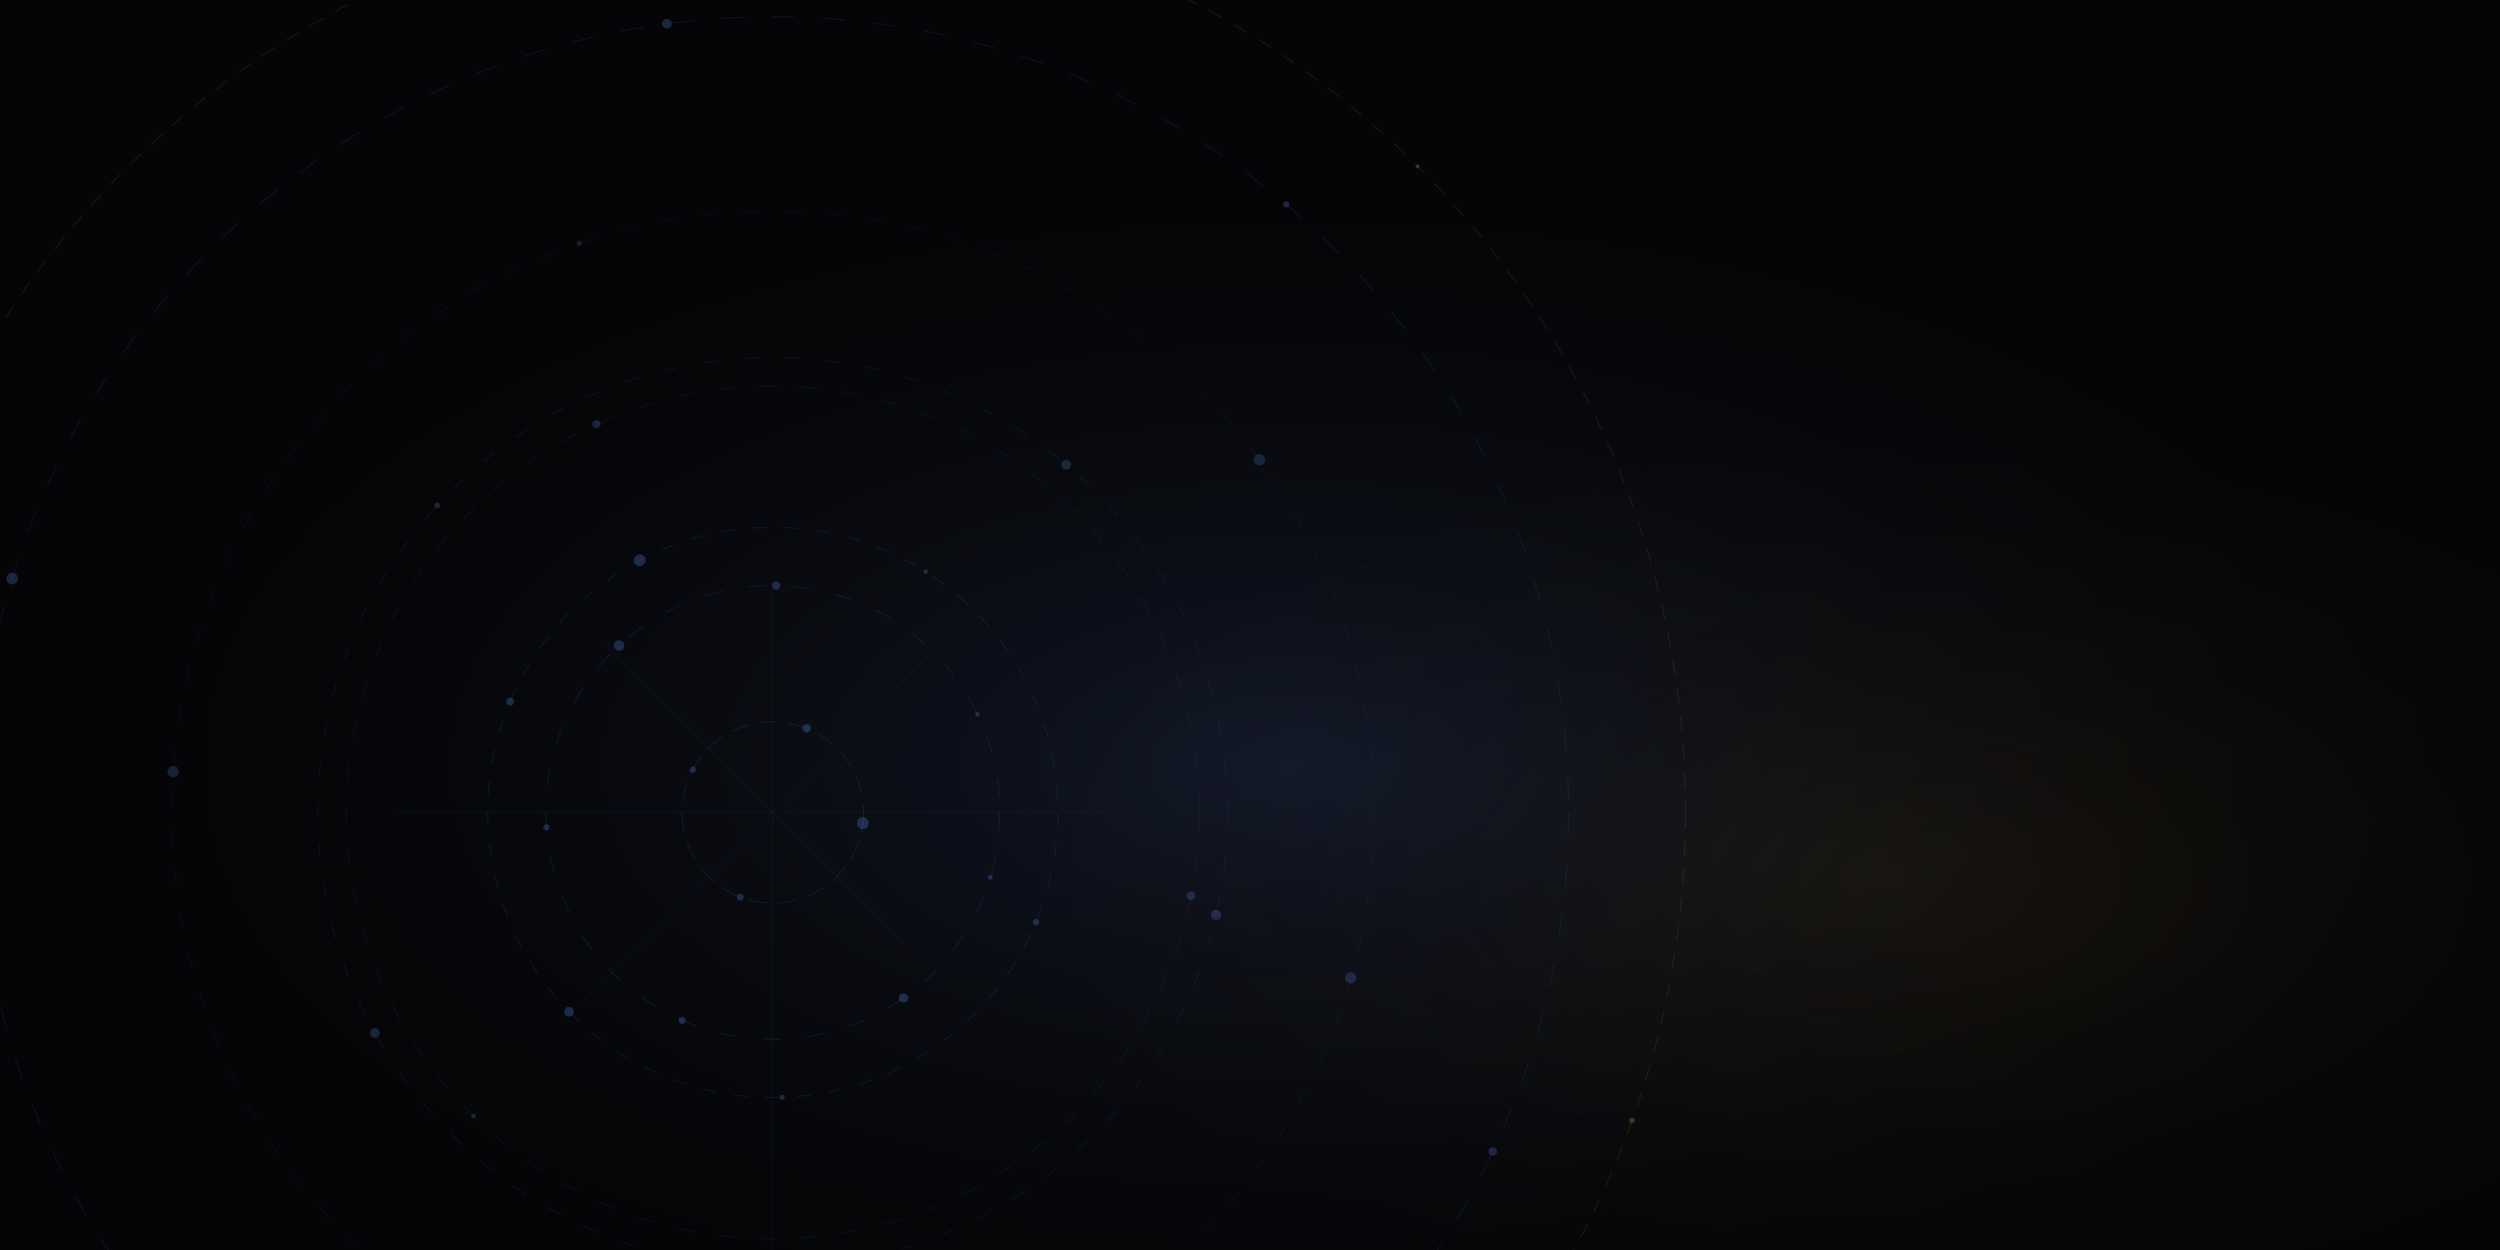
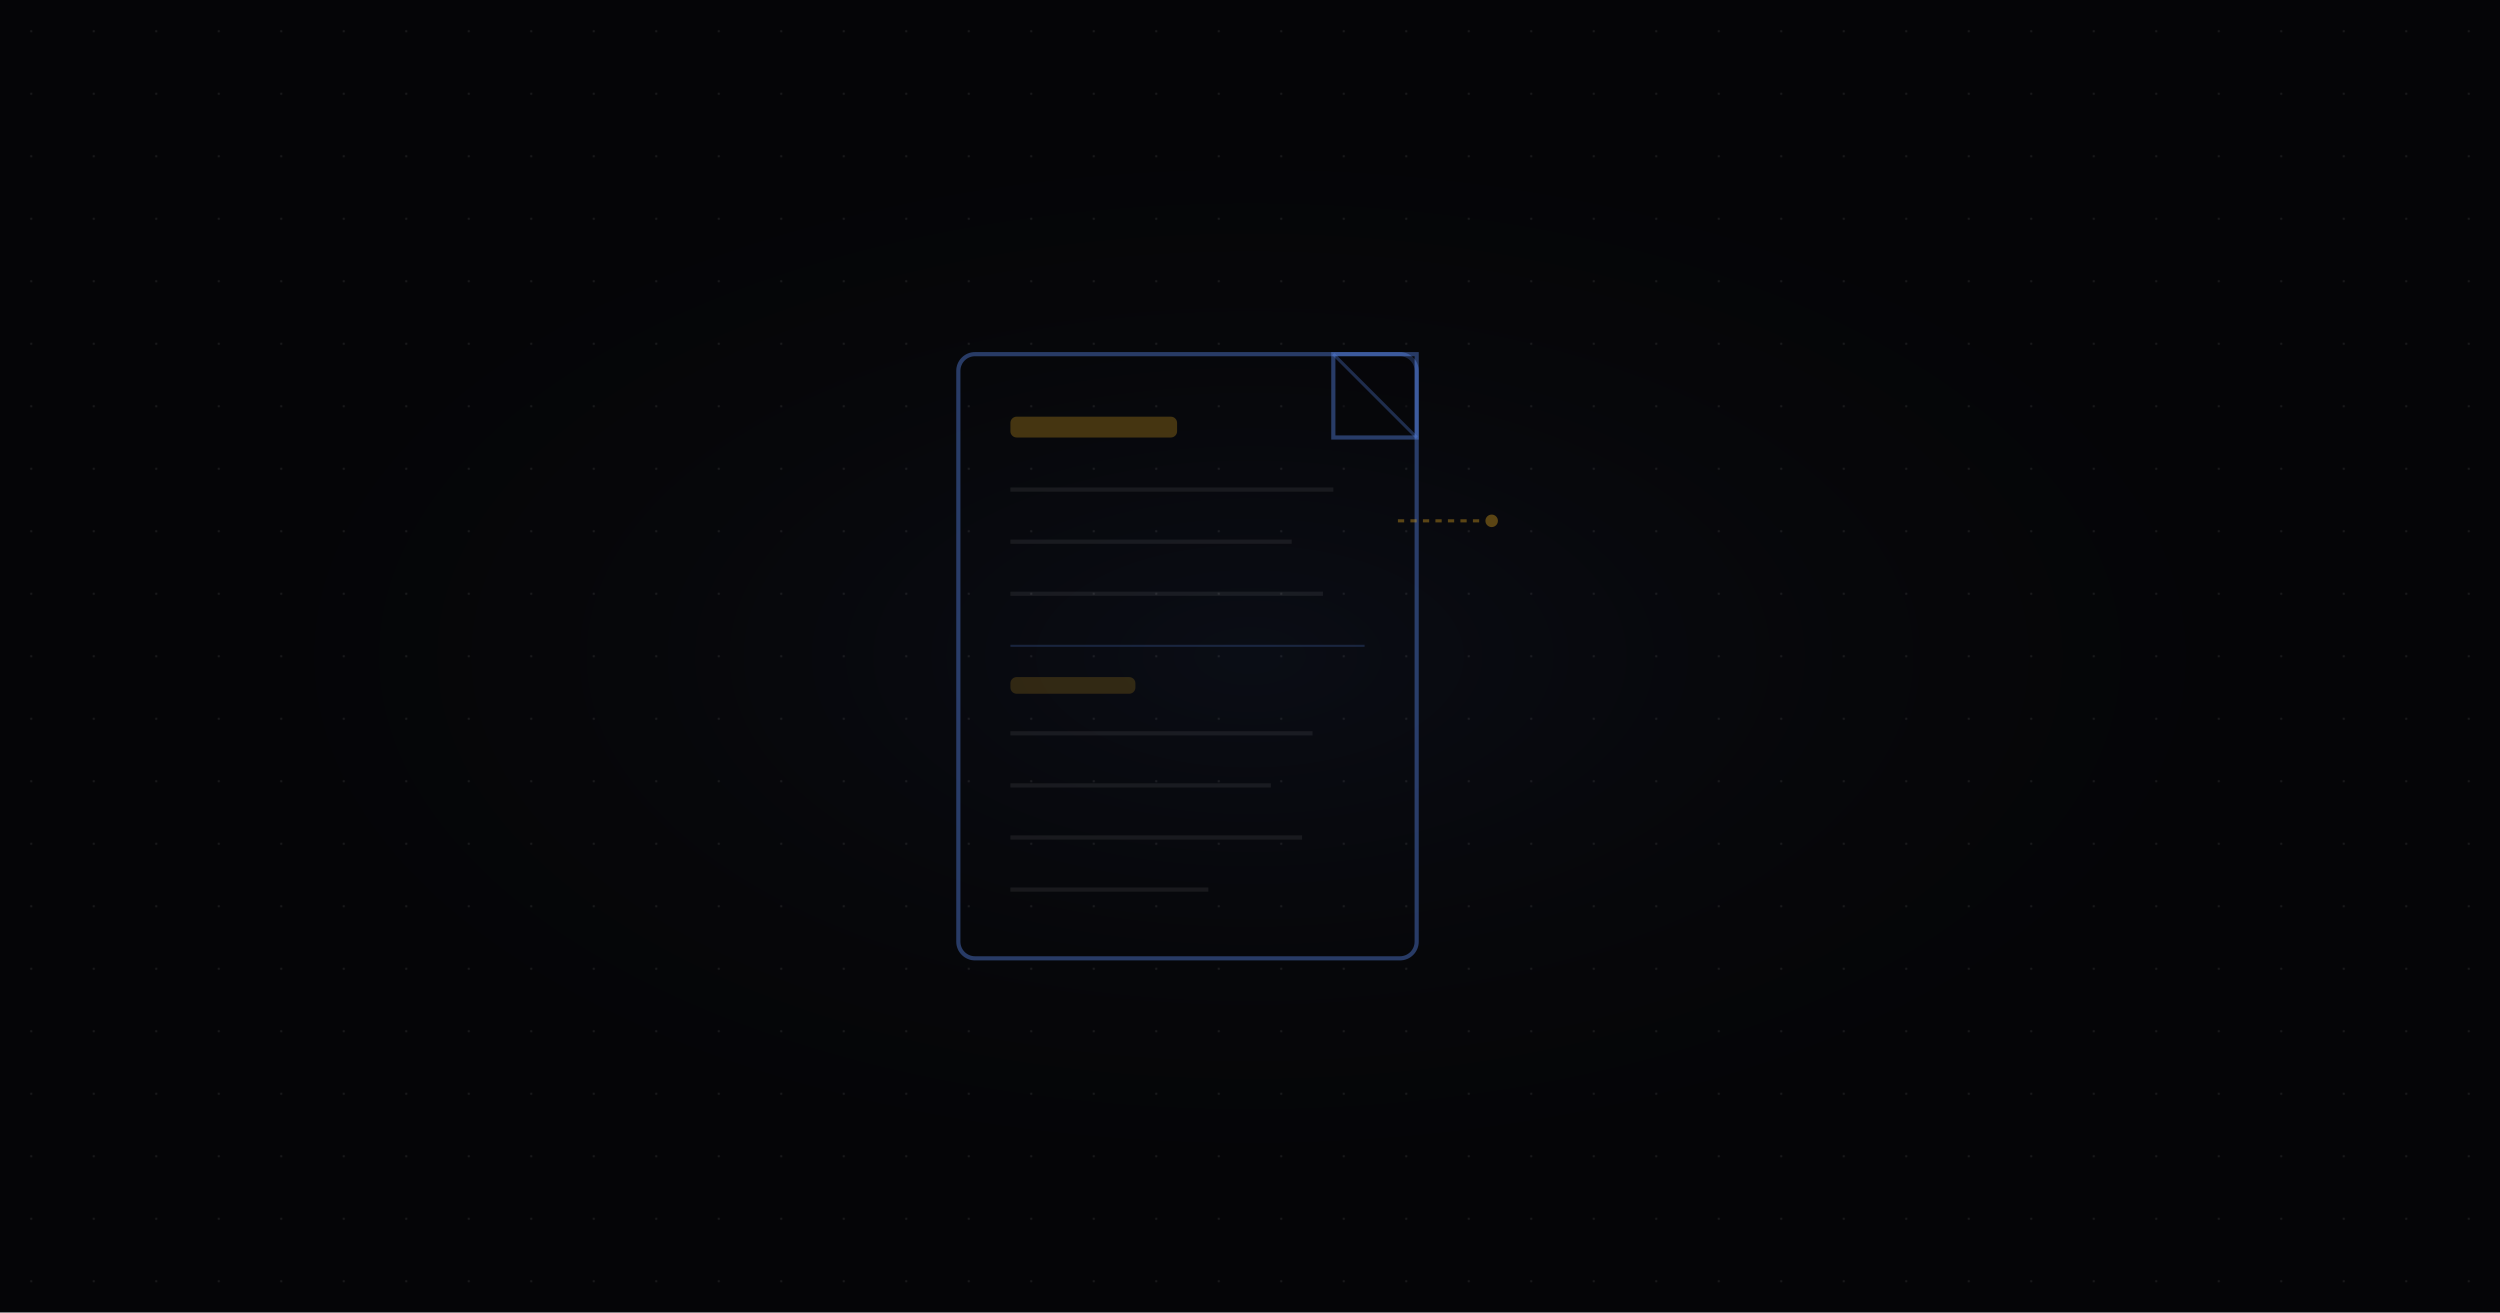
- <svg xmlns="http://www.w3.org/2000/svg" viewBox="0 0 1200 600" width="1200" height="600">
+ <svg xmlns="http://www.w3.org/2000/svg" viewBox="0 0 1200 630">
  <defs>
-     <radialGradient id="glow-214022976" cx="51.614%" cy="61.215%" r="50%">
-       <stop offset="0%" stop-color="#5B8AEF" stop-opacity="0.15" />
+     <pattern id="dots" x="0" y="0" width="30" height="30" patternUnits="userSpaceOnUse">
+       <circle cx="15" cy="15" r="0.6" fill="#ffffff12" />
+     </pattern>
+     <radialGradient id="glow" cx="50%" cy="50%" r="45%">
+       <stop offset="0%" stop-color="#5B8AEF" stop-opacity="0.06" />
      <stop offset="100%" stop-color="#050507" stop-opacity="0" />
    </radialGradient>
-     <radialGradient id="glow2-214022976" cx="75.612%" cy="69.984%" r="40%">
-       <stop offset="0%" stop-color="#d79f1e" stop-opacity="0.08" />
-       <stop offset="100%" stop-color="#050507" stop-opacity="0" />
-     </radialGradient>
-     <filter id="blur-214022976">
-       <feGaussianBlur stdDeviation="2" />
-     </filter>
  </defs>
-   <rect width="1200" height="600" fill="#050507" />
-   <rect width="1200" height="600" fill="url(#glow-214022976)" />
-   <rect width="1200" height="600" fill="url(#glow2-214022976)" />
-   <circle cx="370.963" cy="389.966" r="43.541" fill="none" stroke="#5B8AEF" stroke-width="0.5" opacity="0.117" stroke-dasharray="9.136 5.056" />
-   <circle cx="414.203" cy="395.077" r="2.853" fill="#5B8AEF" opacity="0.267" />
-   <circle cx="355.358" cy="430.614" r="1.656" fill="#5B8AEF" opacity="0.267" />
-   <circle cx="332.563" cy="369.442" r="1.468" fill="#5B8AEF" opacity="0.267" />
-   <circle cx="387.222" cy="349.574" r="2.042" fill="#5B8AEF" opacity="0.267" />
-   <circle cx="370.963" cy="389.966" r="108.908" fill="none" stroke="#5B8AEF" stroke-width="0.5" opacity="0.112" stroke-dasharray="8.534 12.35" />
-   <circle cx="475.314" cy="421.143" r="1.199" fill="#5B8AEF" opacity="0.262" />
-   <circle cx="433.682" cy="479.002" r="2.215" fill="#5B8AEF" opacity="0.262" />
-   <circle cx="327.41" cy="489.787" r="1.735" fill="#5B8AEF" opacity="0.262" />
-   <circle cx="262.29" cy="397.114" r="1.512" fill="#5B8AEF" opacity="0.262" />
-   <circle cx="297.161" cy="309.877" r="2.528" fill="#5B8AEF" opacity="0.262" />
-   <circle cx="372.559" cy="281.069" r="2.037" fill="#5B8AEF" opacity="0.262" />
-   <circle cx="469.176" cy="342.9" r="1.063" fill="#5B8AEF" opacity="0.262" />
-   <circle cx="370.963" cy="389.966" r="136.856" fill="none" stroke="#5B8AEF" stroke-width="0.5" opacity="0.108" stroke-dasharray="6.871 8.252" />
-   <circle cx="497.275" cy="442.643" r="1.576" fill="#5B8AEF" opacity="0.258" />
-   <circle cx="375.433" cy="526.749" r="1.226" fill="#5B8AEF" opacity="0.258" />
-   <circle cx="273.108" cy="485.642" r="2.343" fill="#5B8AEF" opacity="0.258" />
-   <circle cx="244.852" cy="336.811" r="1.899" fill="#5B8AEF" opacity="0.258" />
-   <circle cx="307.09" cy="268.93" r="2.825" fill="#5B8AEF" opacity="0.258" />
-   <circle cx="444.336" cy="274.441" r="1.087" fill="#5B8AEF" opacity="0.258" />
-   <circle cx="370.963" cy="389.966" r="204.668" fill="none" stroke="#5B8AEF" stroke-width="0.5" opacity="0.069" stroke-dasharray="8.737 11.212" />
-   <circle cx="571.687" cy="429.951" r="2.087" fill="#5B8AEF" opacity="0.219" />
-   <circle cx="227.261" cy="535.701" r="1.122" fill="#5B8AEF" opacity="0.219" />
-   <circle cx="286.337" cy="203.613" r="1.964" fill="#5B8AEF" opacity="0.219" />
-   <circle cx="370.963" cy="389.966" r="218.334" fill="none" stroke="#5B8AEF" stroke-width="0.5" opacity="0.082" stroke-dasharray="7.251 12.266" />
-   <circle cx="583.703" cy="439.074" r="2.454" fill="#5B8AEF" opacity="0.232" />
-   <circle cx="368.944" cy="608.29" r="1.149" fill="#5B8AEF" opacity="0.232" />
-   <circle cx="180.014" cy="495.834" r="2.319" fill="#5B8AEF" opacity="0.232" />
-   <circle cx="209.858" cy="242.607" r="1.369" fill="#5B8AEF" opacity="0.232" />
-   <circle cx="511.742" cy="223.08" r="2.298" fill="#5B8AEF" opacity="0.232" />
-   <circle cx="370.963" cy="389.966" r="288.487" fill="none" stroke="#5B8AEF" stroke-width="0.5" opacity="0.054" stroke-dasharray="7.453 12.335" />
-   <circle cx="648.332" cy="469.286" r="2.741" fill="#5B8AEF" opacity="0.204" />
-   <circle cx="391.434" cy="677.726" r="1.011" fill="#5B8AEF" opacity="0.204" />
-   <circle cx="195.963" cy="619.313" r="1.174" fill="#5B8AEF" opacity="0.204" />
-   <circle cx="83.142" cy="370.38" r="2.731" fill="#5B8AEF" opacity="0.204" />
-   <circle cx="278.029" cy="116.858" r="1.188" fill="#5B8AEF" opacity="0.204" />
-   <circle cx="604.529" cy="220.638" r="2.735" fill="#5B8AEF" opacity="0.204" />
-   <circle cx="370.963" cy="389.966" r="381.97" fill="none" stroke="#5B8AEF" stroke-width="0.5" opacity="0.099" stroke-dasharray="10.725 13.599" />
-   <circle cx="716.545" cy="552.676" r="2.049" fill="#5B8AEF" opacity="0.249" />
-   <circle cx="464.118" cy="760.403" r="1.001" fill="#5B8AEF" opacity="0.249" />
-   <circle cx="169.049" cy="714.206" r="2.287" fill="#5B8AEF" opacity="0.249" />
-   <circle cx="5.848" cy="277.752" r="2.77" fill="#5B8AEF" opacity="0.249" />
-   <circle cx="320.109" cy="11.396" r="2.289" fill="#5B8AEF" opacity="0.249" />
-   <circle cx="617.389" cy="98.117" r="1.531" fill="#5B8AEF" opacity="0.249" />
-   <circle cx="370.963" cy="389.966" r="438.09" fill="none" stroke="#d79f1e" stroke-width="0.5" opacity="0.114" stroke-dasharray="7.187 6.483" />
-   <circle cx="783.365" cy="537.775" r="1.395" fill="#d79f1e" opacity="0.264" />
-   <circle cx="507.522" cy="806.229" r="2.504" fill="#d79f1e" opacity="0.264" />
-   <circle cx="48.336" cy="686.335" r="1.393" fill="#d79f1e" opacity="0.264" />
-   <circle cx="-53.645" cy="282.119" r="2.693" fill="#d79f1e" opacity="0.264" />
-   <circle cx="222.504" cy="-22.203" r="1.147" fill="#d79f1e" opacity="0.264" />
-   <circle cx="680.453" cy="79.903" r="1.004" fill="#d79f1e" opacity="0.264" />
-   <line x1="370.963" y1="389.966" x2="534.777" y2="389.966" stroke="#5B8AEF" stroke-width="0.3" opacity="0.08" />
-   <line x1="370.963" y1="389.966" x2="435.129" y2="454.132" stroke="#5B8AEF" stroke-width="0.3" opacity="0.08" />
-   <line x1="370.963" y1="389.966" x2="370.963" y2="602.342" stroke="#5B8AEF" stroke-width="0.3" opacity="0.08" />
-   <line x1="370.963" y1="389.966" x2="279.031" y2="481.898" stroke="#5B8AEF" stroke-width="0.3" opacity="0.08" />
-   <line x1="370.963" y1="389.966" x2="189.637" y2="389.966" stroke="#5B8AEF" stroke-width="0.3" opacity="0.08" />
-   <line x1="370.963" y1="389.966" x2="289.901" y2="308.904" stroke="#5B8AEF" stroke-width="0.3" opacity="0.08" />
-   <line x1="370.963" y1="389.966" x2="370.963" y2="280.877" stroke="#5B8AEF" stroke-width="0.3" opacity="0.08" />
-   <line x1="370.963" y1="389.966" x2="455.057" y2="305.872" stroke="#5B8AEF" stroke-width="0.3" opacity="0.08" />
+   <rect width="1200" height="630" fill="#050507" />
+   <rect width="1200" height="630" fill="url(#glow)" />
+   <rect width="1200" height="630" fill="url(#dots)" />
+   <rect x="460" y="170" width="220" height="290" rx="8" fill="none" stroke="#5B8AEF" stroke-width="2" opacity="0.4" />
+   <path d="M640,170 L680,170 L680,210 L640,210 Z" fill="#050507" stroke="#5B8AEF" stroke-width="2" opacity="0.4" />
+   <path d="M640,170 L680,210" fill="none" stroke="#5B8AEF" stroke-width="1.5" opacity="0.3" />
+   <rect x="485" y="200" width="80" height="10" rx="3" fill="#d79f1e" opacity="0.3" />
+   <line x1="485" y1="235" x2="640" y2="235" stroke="#ffffff12" stroke-width="2" />
+   <line x1="485" y1="260" x2="620" y2="260" stroke="#ffffff12" stroke-width="2" />
+   <line x1="485" y1="285" x2="635" y2="285" stroke="#ffffff12" stroke-width="2" />
+   <line x1="485" y1="310" x2="655" y2="310" stroke="#5B8AEF" stroke-width="1" opacity="0.2" />
+   <rect x="485" y="325" width="60" height="8" rx="3" fill="#d79f1e" opacity="0.2" />
+   <line x1="485" y1="352" x2="630" y2="352" stroke="#ffffff12" stroke-width="2" />
+   <line x1="485" y1="377" x2="610" y2="377" stroke="#ffffff12" stroke-width="2" />
+   <line x1="485" y1="402" x2="625" y2="402" stroke="#ffffff12" stroke-width="2" />
+   <line x1="485" y1="427" x2="580" y2="427" stroke="#ffffff12" stroke-width="2" />
+   <path d="M710,250 L670,250" fill="none" stroke="#d79f1e" stroke-width="1.5" stroke-dasharray="3,3" opacity="0.4" />
+   <circle cx="716" cy="250" r="3" fill="#d79f1e" opacity="0.4" />
</svg>
